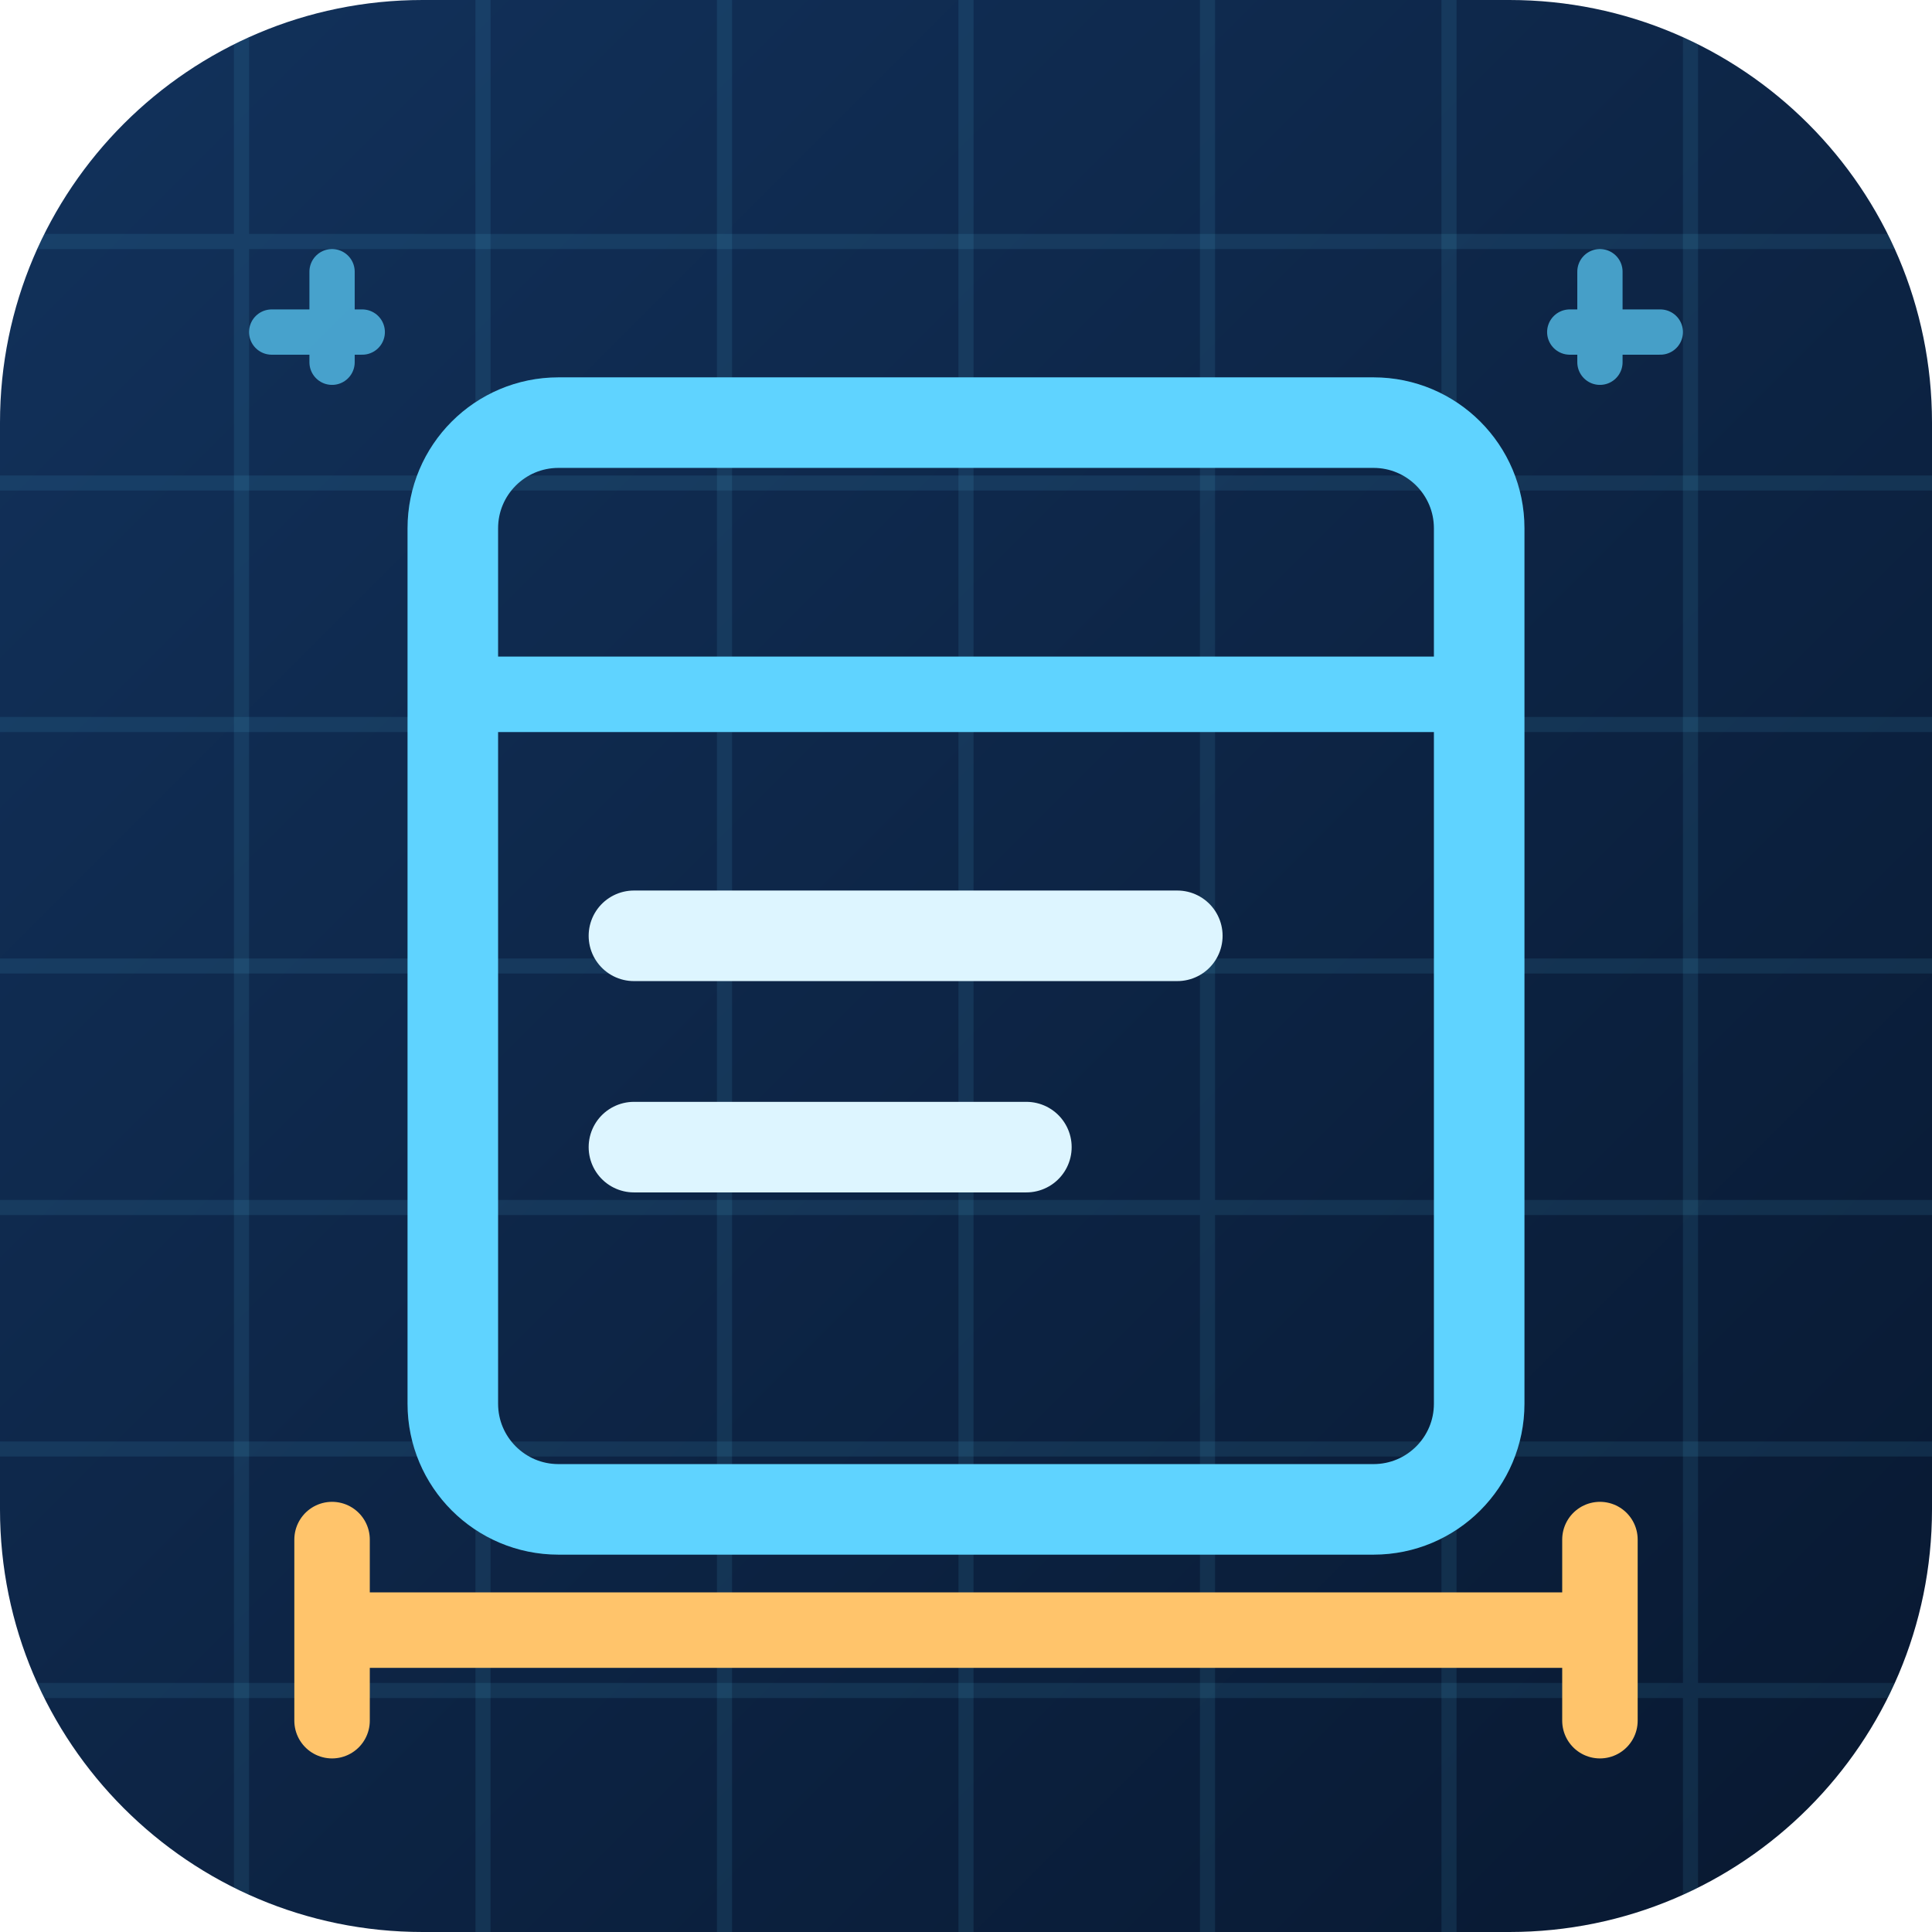
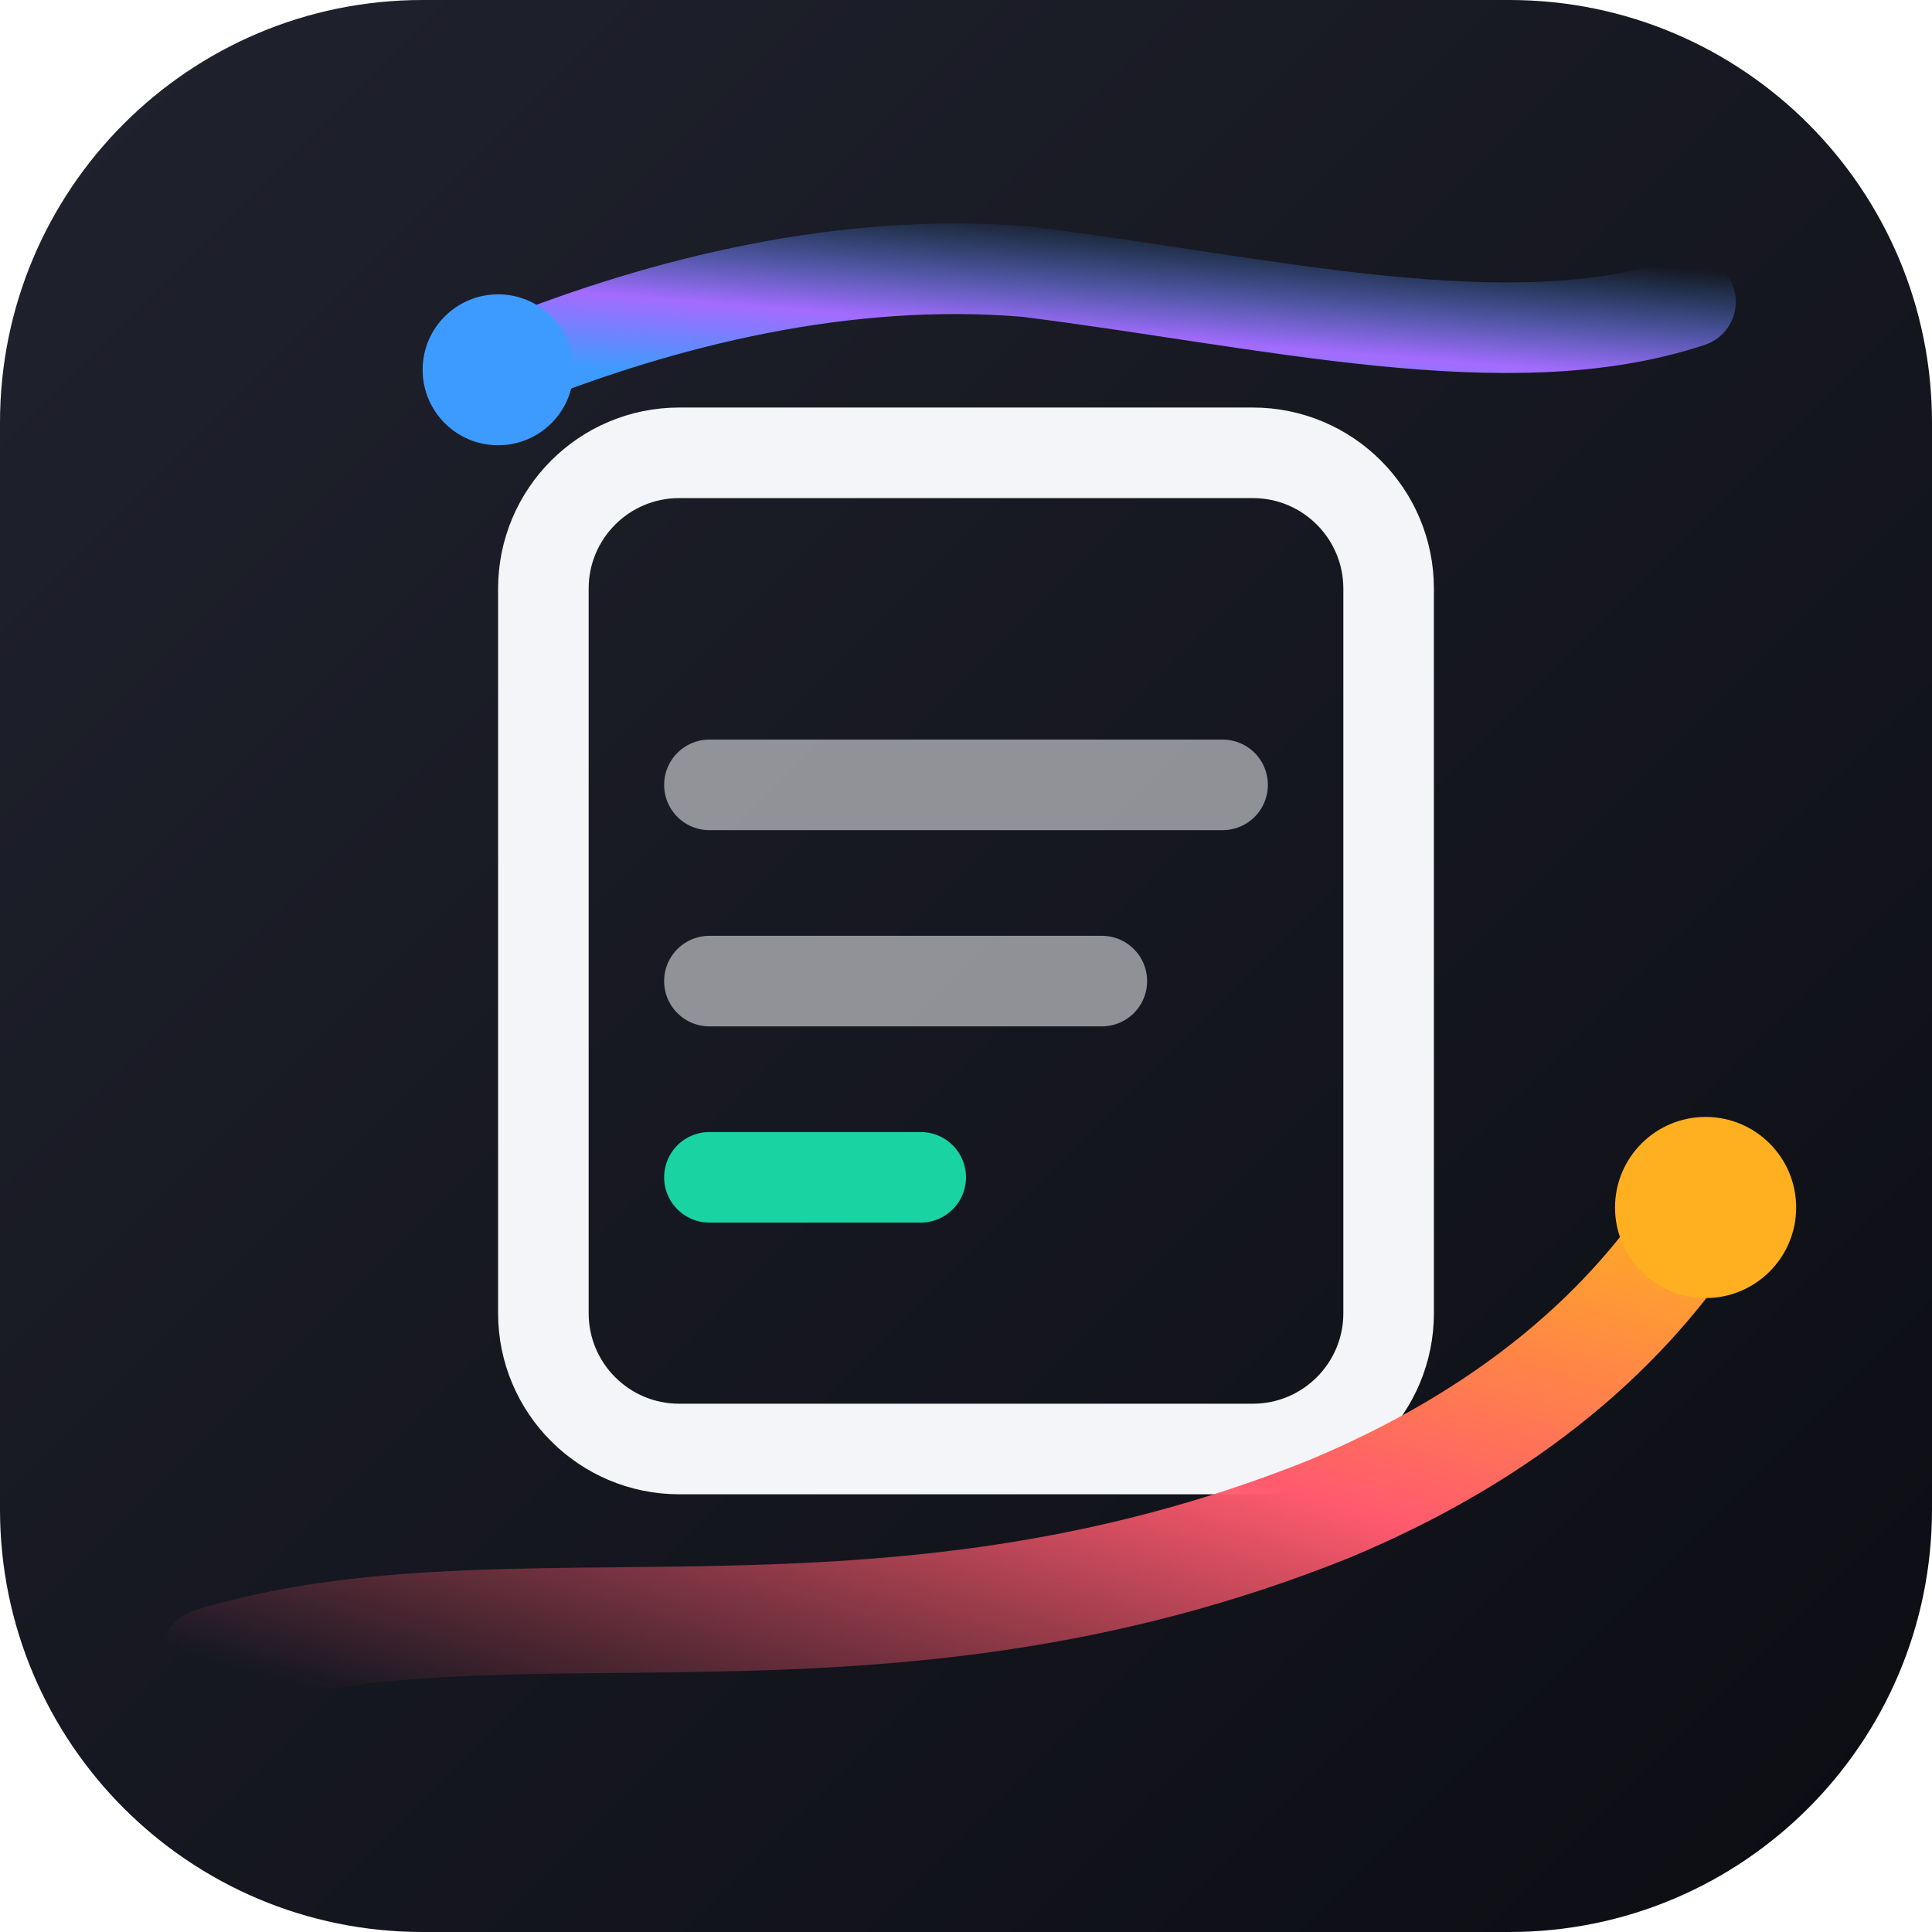
<svg xmlns="http://www.w3.org/2000/svg" width="128" height="128" viewBox="0 0 128 128">
  <defs>
    <linearGradient id="bg" x1="0" y1="0" x2="1" y2="1">
-       <stop offset="0" stop-color="#12325C" />
-       <stop offset="1" stop-color="#081830" />
+       <stop offset="0" stop-color="#20222E" />
+       <stop offset="1" stop-color="#0C0D13" />
    </linearGradient>
-     <clipPath id="c">
-       <rect width="128" height="128" rx="28" />
-     </clipPath>
+     <linearGradient id="t1" x1="0" y1="1" x2="1" y2="0">
+       <stop offset="0" stop-color="#FF5A6E" stop-opacity="0" />
+       <stop offset=".55" stop-color="#FF5A6E" />
+       <stop offset="1" stop-color="#FFB020" />
+     </linearGradient>
+     <linearGradient id="t2" x1="1" y1="0" x2="0" y2="1">
+       <stop offset="0" stop-color="#3D9BFF" stop-opacity="0" />
+       <stop offset=".6" stop-color="#A46BFF" />
+       <stop offset="1" stop-color="#3D9BFF" />
+     </linearGradient>
  </defs>
-   <g clip-path="url(#c)">
-     <rect width="128" height="128" fill="url(#bg)" />
-     <path d="M16 0V128M0 16H128" stroke="#5FD3FF" stroke-opacity=".10" stroke-width="1" />
-     <path d="M32 0V128M0 32H128" stroke="#5FD3FF" stroke-opacity=".10" stroke-width="1" />
-     <path d="M48 0V128M0 48H128" stroke="#5FD3FF" stroke-opacity=".10" stroke-width="1" />
-     <path d="M64 0V128M0 64H128" stroke="#5FD3FF" stroke-opacity=".10" stroke-width="1" />
-     <path d="M80 0V128M0 80H128" stroke="#5FD3FF" stroke-opacity=".10" stroke-width="1" />
-     <path d="M96 0V128M0 96H128" stroke="#5FD3FF" stroke-opacity=".10" stroke-width="1" />
-     <path d="M112 0V128M0 112H128" stroke="#5FD3FF" stroke-opacity=".10" stroke-width="1" />
-   </g>
-   <rect x="30" y="28" width="68" height="72" rx="7" fill="none" stroke="#5FD3FF" stroke-width="6" />
-   <path d="M30 46H98" stroke="#5FD3FF" stroke-width="5" />
-   <path d="M42 62H78M42 76H68" stroke="#DDF5FF" stroke-width="6" stroke-linecap="round" />
-   <path d="M22 108H106M22 102V114M106 102V114" stroke="#FFC46B" stroke-width="5" stroke-linecap="round" />
-   <path d="M18 22H24M22 18V24M110 22H104M106 18V24" stroke="#5FD3FF" stroke-opacity=".7" stroke-width="3" stroke-linecap="round" />
+   <rect width="128" height="128" rx="28" fill="url(#bg)" />
+   <rect x="36" y="30" width="56" height="66" rx="9" fill="none" stroke="#F4F5F8" stroke-width="6" />
+   <path d="M47 52H81M47 65H73" stroke="#F4F5F8" stroke-opacity=".55" stroke-width="6" stroke-linecap="round" />
+   <path d="M47 78H61" stroke="#19D3A2" stroke-width="6" stroke-linecap="round" />
+   <path d="M14 110C34 104 58 112 88 100C100 95 108 88 113 80" fill="none" stroke="url(#t1)" stroke-width="7" stroke-linecap="round" />
+   <circle cx="113" cy="80" r="6" fill="#FFB020" />
+   <path d="M112 20C100 24 84 20 68 18C56 17 44 20 34 24" fill="none" stroke="url(#t2)" stroke-width="6" stroke-linecap="round" />
+   <circle cx="33" cy="24.5" r="5" fill="#3D9BFF" />
</svg>
